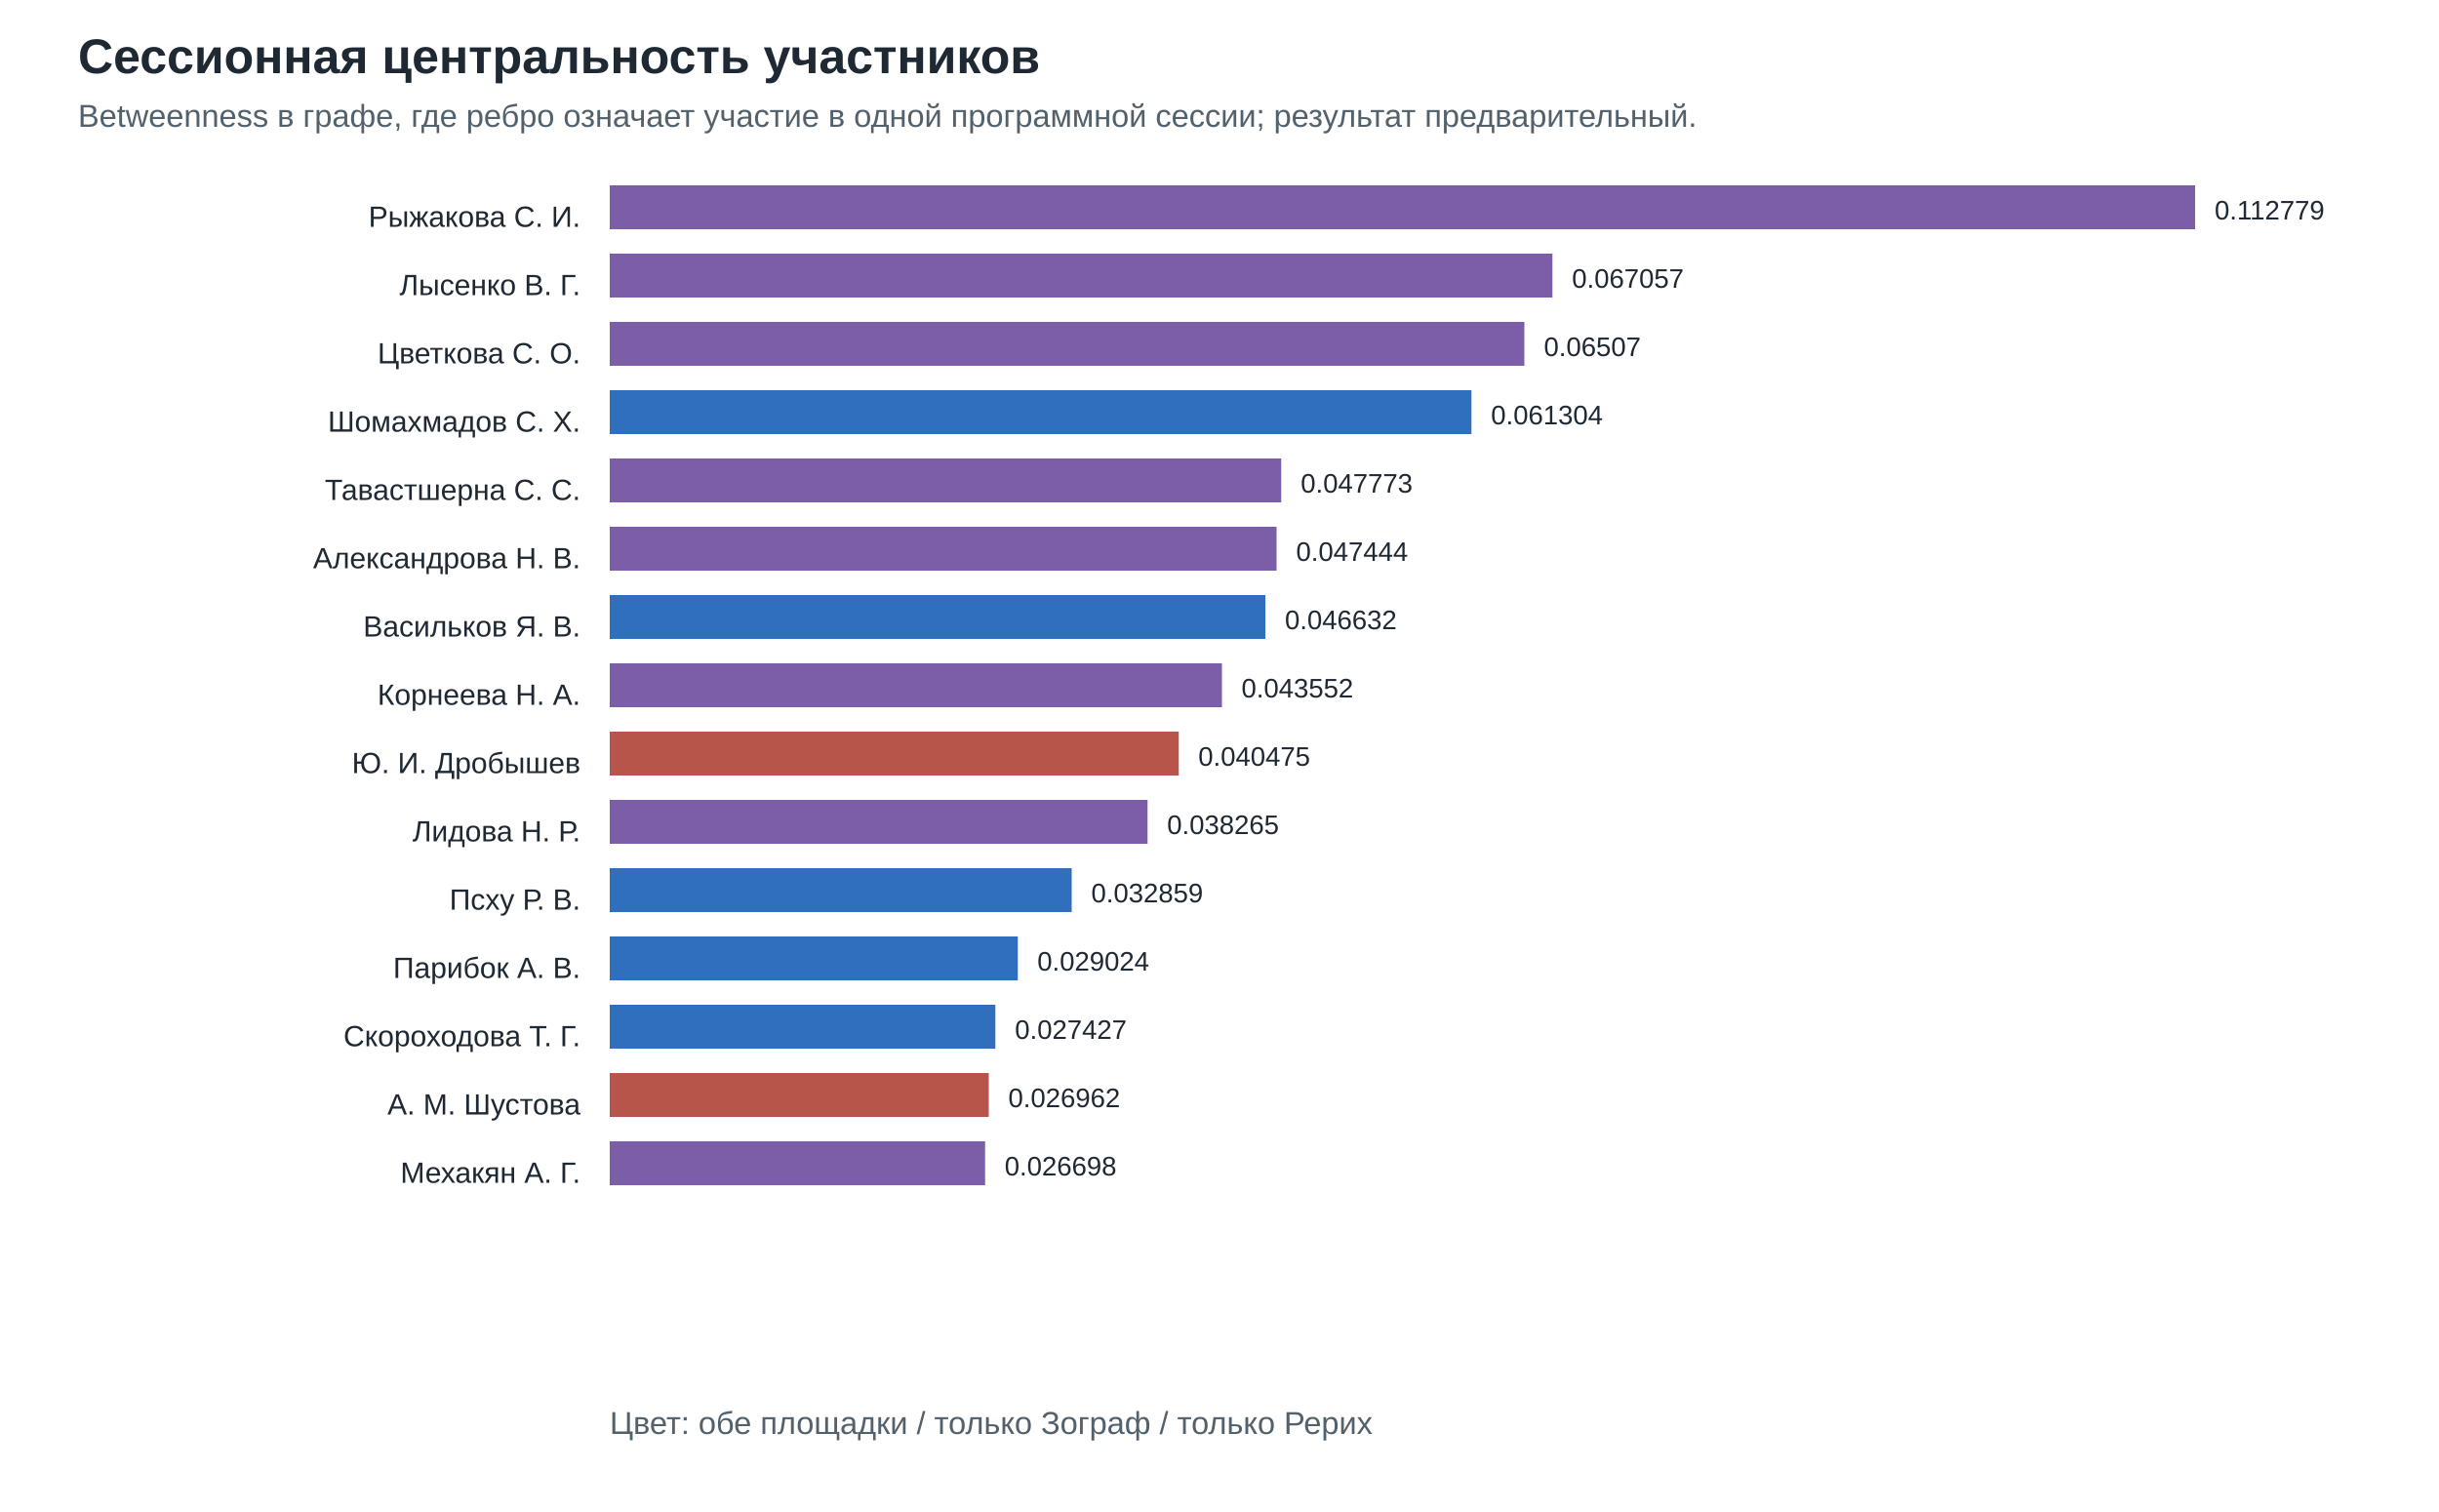
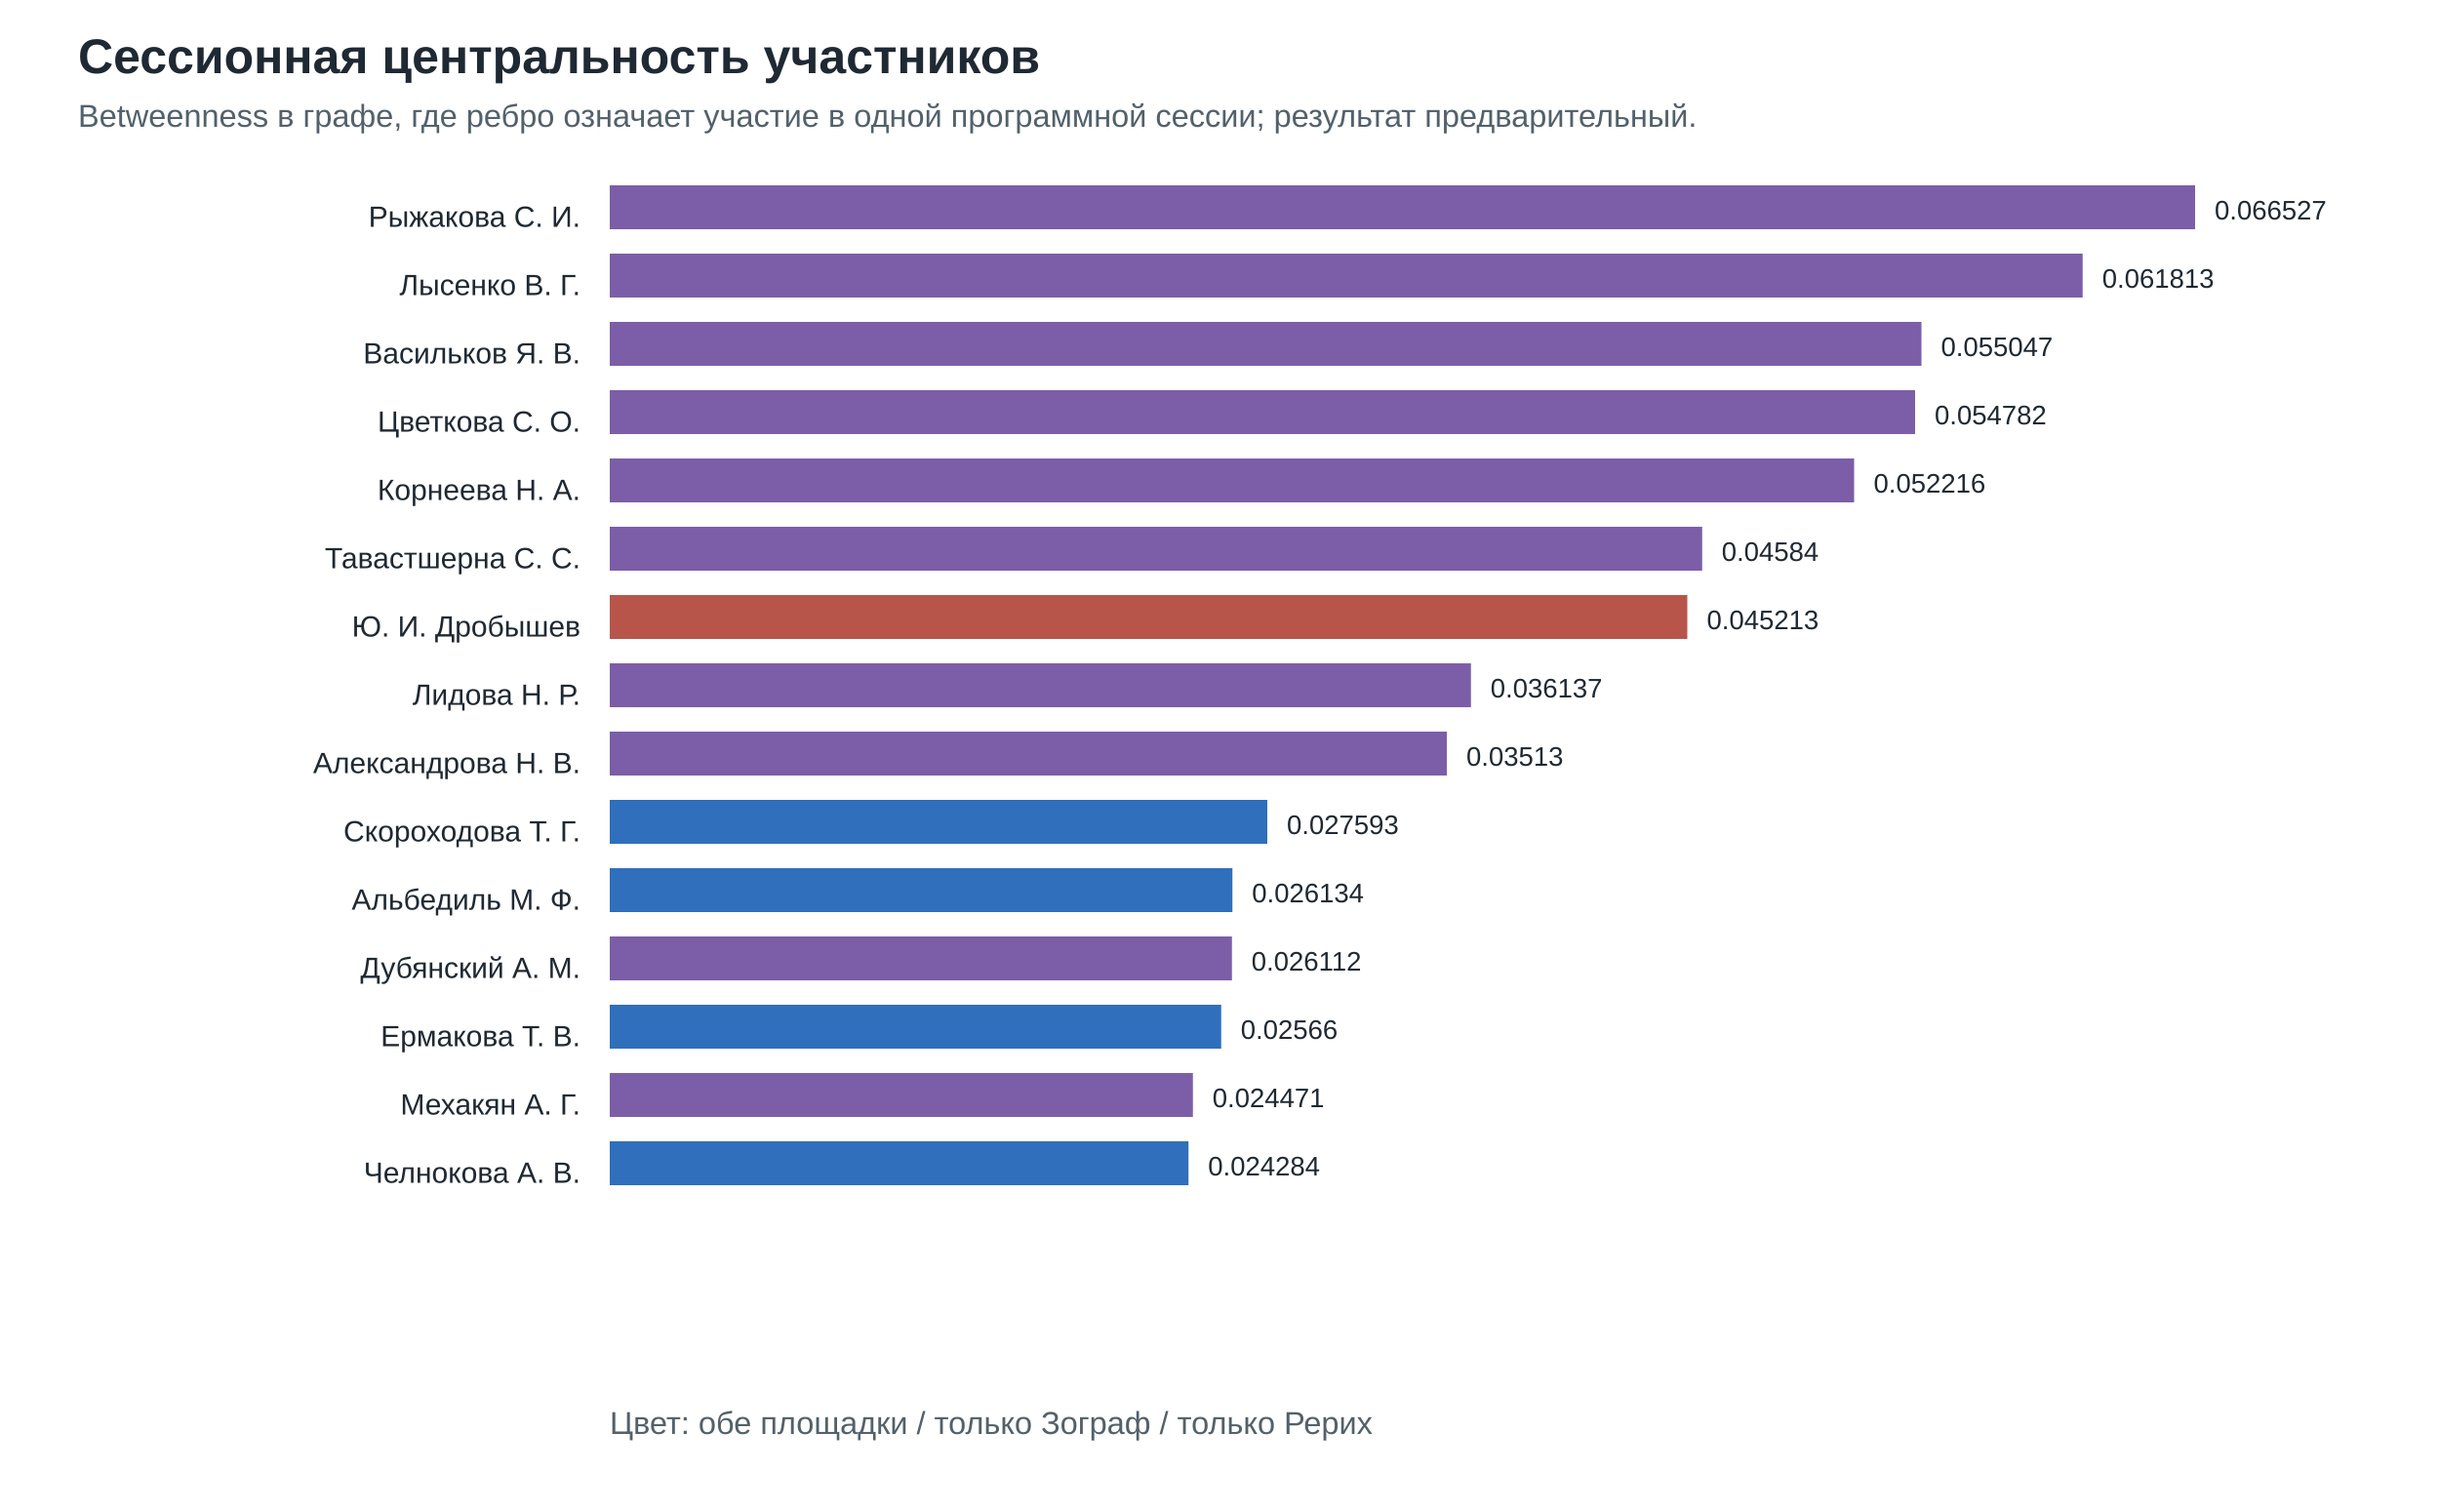
<svg xmlns="http://www.w3.org/2000/svg" width="1000" height="620" viewBox="0 0 1000 620">
  <style>text{font-family:Arial,'Liberation Sans',sans-serif;fill:#1f2933}.title{font-size:20px;font-weight:700}.sub{font-size:13px;fill:#52616b}.axis{font-size:13px}.small{font-size:12px}.label{font-size:11px}</style>
  <text x="32.0" y="30.0" class="title" text-anchor="start">Сессионная центральность участников</text>
  <text x="32.0" y="52.0" class="sub" text-anchor="start">Betweenness в графе, где ребро означает участие в одной программной сессии; результат предварительный.</text>
  <text x="238.0" y="93.0" class="small" text-anchor="end">Рыжакова С. И.</text>
  <rect x="250.0" y="76.0" width="650.0" height="18.0" fill="#7b5ea7" stroke="none" opacity="1.0" />
-   <text x="908.0" y="90.0" class="label" text-anchor="start">0.112779</text>
+   <text x="908.0" y="90.0" class="label" text-anchor="start">0.066527</text>
  <text x="238.0" y="121.0" class="small" text-anchor="end">Лысенко В. Г.</text>
-   <rect x="250.0" y="104.0" width="386.5" height="18.0" fill="#7b5ea7" stroke="none" opacity="1.0" />
-   <text x="644.5" y="118.0" class="label" text-anchor="start">0.067057</text>
-   <text x="238.0" y="149.0" class="small" text-anchor="end">Цветкова С. О.</text>
-   <rect x="250.0" y="132.0" width="375.0" height="18.0" fill="#7b5ea7" stroke="none" opacity="1.0" />
-   <text x="633.0" y="146.0" class="label" text-anchor="start">0.06507</text>
-   <text x="238.0" y="177.0" class="small" text-anchor="end">Шомахмадов С. Х.</text>
-   <rect x="250.0" y="160.0" width="353.3" height="18.0" fill="#2f6fbb" stroke="none" opacity="1.0" />
-   <text x="611.3" y="174.0" class="label" text-anchor="start">0.061304</text>
-   <text x="238.0" y="205.0" class="small" text-anchor="end">Тавастшерна С. С.</text>
-   <rect x="250.0" y="188.0" width="275.3" height="18.0" fill="#7b5ea7" stroke="none" opacity="1.0" />
-   <text x="533.3" y="202.0" class="label" text-anchor="start">0.047773</text>
-   <text x="238.0" y="233.0" class="small" text-anchor="end">Александрова Н. В.</text>
-   <rect x="250.0" y="216.0" width="273.4" height="18.0" fill="#7b5ea7" stroke="none" opacity="1.0" />
-   <text x="531.4" y="230.0" class="label" text-anchor="start">0.047444</text>
-   <text x="238.0" y="261.0" class="small" text-anchor="end">Васильков Я. В.</text>
-   <rect x="250.0" y="244.0" width="268.8" height="18.0" fill="#2f6fbb" stroke="none" opacity="1.0" />
-   <text x="526.8" y="258.0" class="label" text-anchor="start">0.046632</text>
-   <text x="238.0" y="289.0" class="small" text-anchor="end">Корнеева Н. А.</text>
-   <rect x="250.0" y="272.0" width="251.0" height="18.0" fill="#7b5ea7" stroke="none" opacity="1.0" />
-   <text x="509.0" y="286.0" class="label" text-anchor="start">0.043552</text>
-   <text x="238.0" y="317.0" class="small" text-anchor="end">Ю. И. Дробышев</text>
-   <rect x="250.0" y="300.0" width="233.3" height="18.0" fill="#b8554b" stroke="none" opacity="1.0" />
-   <text x="491.3" y="314.0" class="label" text-anchor="start">0.040475</text>
-   <text x="238.0" y="345.0" class="small" text-anchor="end">Лидова Н. Р.</text>
-   <rect x="250.0" y="328.0" width="220.5" height="18.0" fill="#7b5ea7" stroke="none" opacity="1.0" />
-   <text x="478.5" y="342.0" class="label" text-anchor="start">0.038265</text>
-   <text x="238.0" y="373.0" class="small" text-anchor="end">Псху Р. В.</text>
-   <rect x="250.0" y="356.0" width="189.4" height="18.0" fill="#2f6fbb" stroke="none" opacity="1.0" />
-   <text x="447.4" y="370.0" class="label" text-anchor="start">0.032859</text>
-   <text x="238.0" y="401.0" class="small" text-anchor="end">Парибок А. В.</text>
-   <rect x="250.0" y="384.0" width="167.3" height="18.0" fill="#2f6fbb" stroke="none" opacity="1.0" />
-   <text x="425.3" y="398.0" class="label" text-anchor="start">0.029024</text>
-   <text x="238.0" y="429.0" class="small" text-anchor="end">Скороходова Т. Г.</text>
-   <rect x="250.0" y="412.0" width="158.1" height="18.0" fill="#2f6fbb" stroke="none" opacity="1.0" />
-   <text x="416.1" y="426.0" class="label" text-anchor="start">0.027427</text>
-   <text x="238.0" y="457.0" class="small" text-anchor="end">А. М. Шустова</text>
-   <rect x="250.0" y="440.0" width="155.4" height="18.0" fill="#b8554b" stroke="none" opacity="1.0" />
-   <text x="413.4" y="454.0" class="label" text-anchor="start">0.026962</text>
-   <text x="238.0" y="485.0" class="small" text-anchor="end">Мехакян А. Г.</text>
-   <rect x="250.0" y="468.0" width="153.9" height="18.0" fill="#7b5ea7" stroke="none" opacity="1.0" />
-   <text x="411.9" y="482.0" class="label" text-anchor="start">0.026698</text>
+   <rect x="250.0" y="104.0" width="603.9" height="18.0" fill="#7b5ea7" stroke="none" opacity="1.0" />
+   <text x="861.9" y="118.0" class="label" text-anchor="start">0.061813</text>
+   <text x="238.0" y="149.0" class="small" text-anchor="end">Васильков Я. В.</text>
+   <rect x="250.0" y="132.0" width="537.8" height="18.0" fill="#7b5ea7" stroke="none" opacity="1.0" />
+   <text x="795.8" y="146.0" class="label" text-anchor="start">0.055047</text>
+   <text x="238.0" y="177.0" class="small" text-anchor="end">Цветкова С. О.</text>
+   <rect x="250.0" y="160.0" width="535.2" height="18.0" fill="#7b5ea7" stroke="none" opacity="1.0" />
+   <text x="793.2" y="174.0" class="label" text-anchor="start">0.054782</text>
+   <text x="238.0" y="205.0" class="small" text-anchor="end">Корнеева Н. А.</text>
+   <rect x="250.0" y="188.0" width="510.2" height="18.0" fill="#7b5ea7" stroke="none" opacity="1.0" />
+   <text x="768.2" y="202.0" class="label" text-anchor="start">0.052216</text>
+   <text x="238.0" y="233.0" class="small" text-anchor="end">Тавастшерна С. С.</text>
+   <rect x="250.0" y="216.0" width="447.9" height="18.0" fill="#7b5ea7" stroke="none" opacity="1.0" />
+   <text x="705.9" y="230.0" class="label" text-anchor="start">0.04584</text>
+   <text x="238.0" y="261.0" class="small" text-anchor="end">Ю. И. Дробышев</text>
+   <rect x="250.0" y="244.0" width="441.8" height="18.0" fill="#b8554b" stroke="none" opacity="1.0" />
+   <text x="699.8" y="258.0" class="label" text-anchor="start">0.045213</text>
+   <text x="238.0" y="289.0" class="small" text-anchor="end">Лидова Н. Р.</text>
+   <rect x="250.0" y="272.0" width="353.1" height="18.0" fill="#7b5ea7" stroke="none" opacity="1.0" />
+   <text x="611.1" y="286.0" class="label" text-anchor="start">0.036137</text>
+   <text x="238.0" y="317.0" class="small" text-anchor="end">Александрова Н. В.</text>
+   <rect x="250.0" y="300.0" width="343.2" height="18.0" fill="#7b5ea7" stroke="none" opacity="1.0" />
+   <text x="601.2" y="314.0" class="label" text-anchor="start">0.03513</text>
+   <text x="238.0" y="345.0" class="small" text-anchor="end">Скороходова Т. Г.</text>
+   <rect x="250.0" y="328.0" width="269.6" height="18.0" fill="#2f6fbb" stroke="none" opacity="1.0" />
+   <text x="527.6" y="342.0" class="label" text-anchor="start">0.027593</text>
+   <text x="238.0" y="373.0" class="small" text-anchor="end">Альбедиль М. Ф.</text>
+   <rect x="250.0" y="356.0" width="255.3" height="18.0" fill="#2f6fbb" stroke="none" opacity="1.0" />
+   <text x="513.3" y="370.0" class="label" text-anchor="start">0.026134</text>
+   <text x="238.0" y="401.0" class="small" text-anchor="end">Дубянский А. М.</text>
+   <rect x="250.0" y="384.0" width="255.1" height="18.0" fill="#7b5ea7" stroke="none" opacity="1.0" />
+   <text x="513.1" y="398.0" class="label" text-anchor="start">0.026112</text>
+   <text x="238.0" y="429.0" class="small" text-anchor="end">Ермакова Т. В.</text>
+   <rect x="250.0" y="412.0" width="250.7" height="18.0" fill="#2f6fbb" stroke="none" opacity="1.0" />
+   <text x="508.7" y="426.0" class="label" text-anchor="start">0.02566</text>
+   <text x="238.0" y="457.0" class="small" text-anchor="end">Мехакян А. Г.</text>
+   <rect x="250.0" y="440.0" width="239.1" height="18.0" fill="#7b5ea7" stroke="none" opacity="1.0" />
+   <text x="497.1" y="454.0" class="label" text-anchor="start">0.024471</text>
+   <text x="238.0" y="485.0" class="small" text-anchor="end">Челнокова А. В.</text>
+   <rect x="250.0" y="468.0" width="237.3" height="18.0" fill="#2f6fbb" stroke="none" opacity="1.0" />
+   <text x="495.3" y="482.0" class="label" text-anchor="start">0.024284</text>
  <text x="250.0" y="588.0" class="sub" text-anchor="start">Цвет: обе площадки / только Зограф / только Рерих</text>
</svg>
